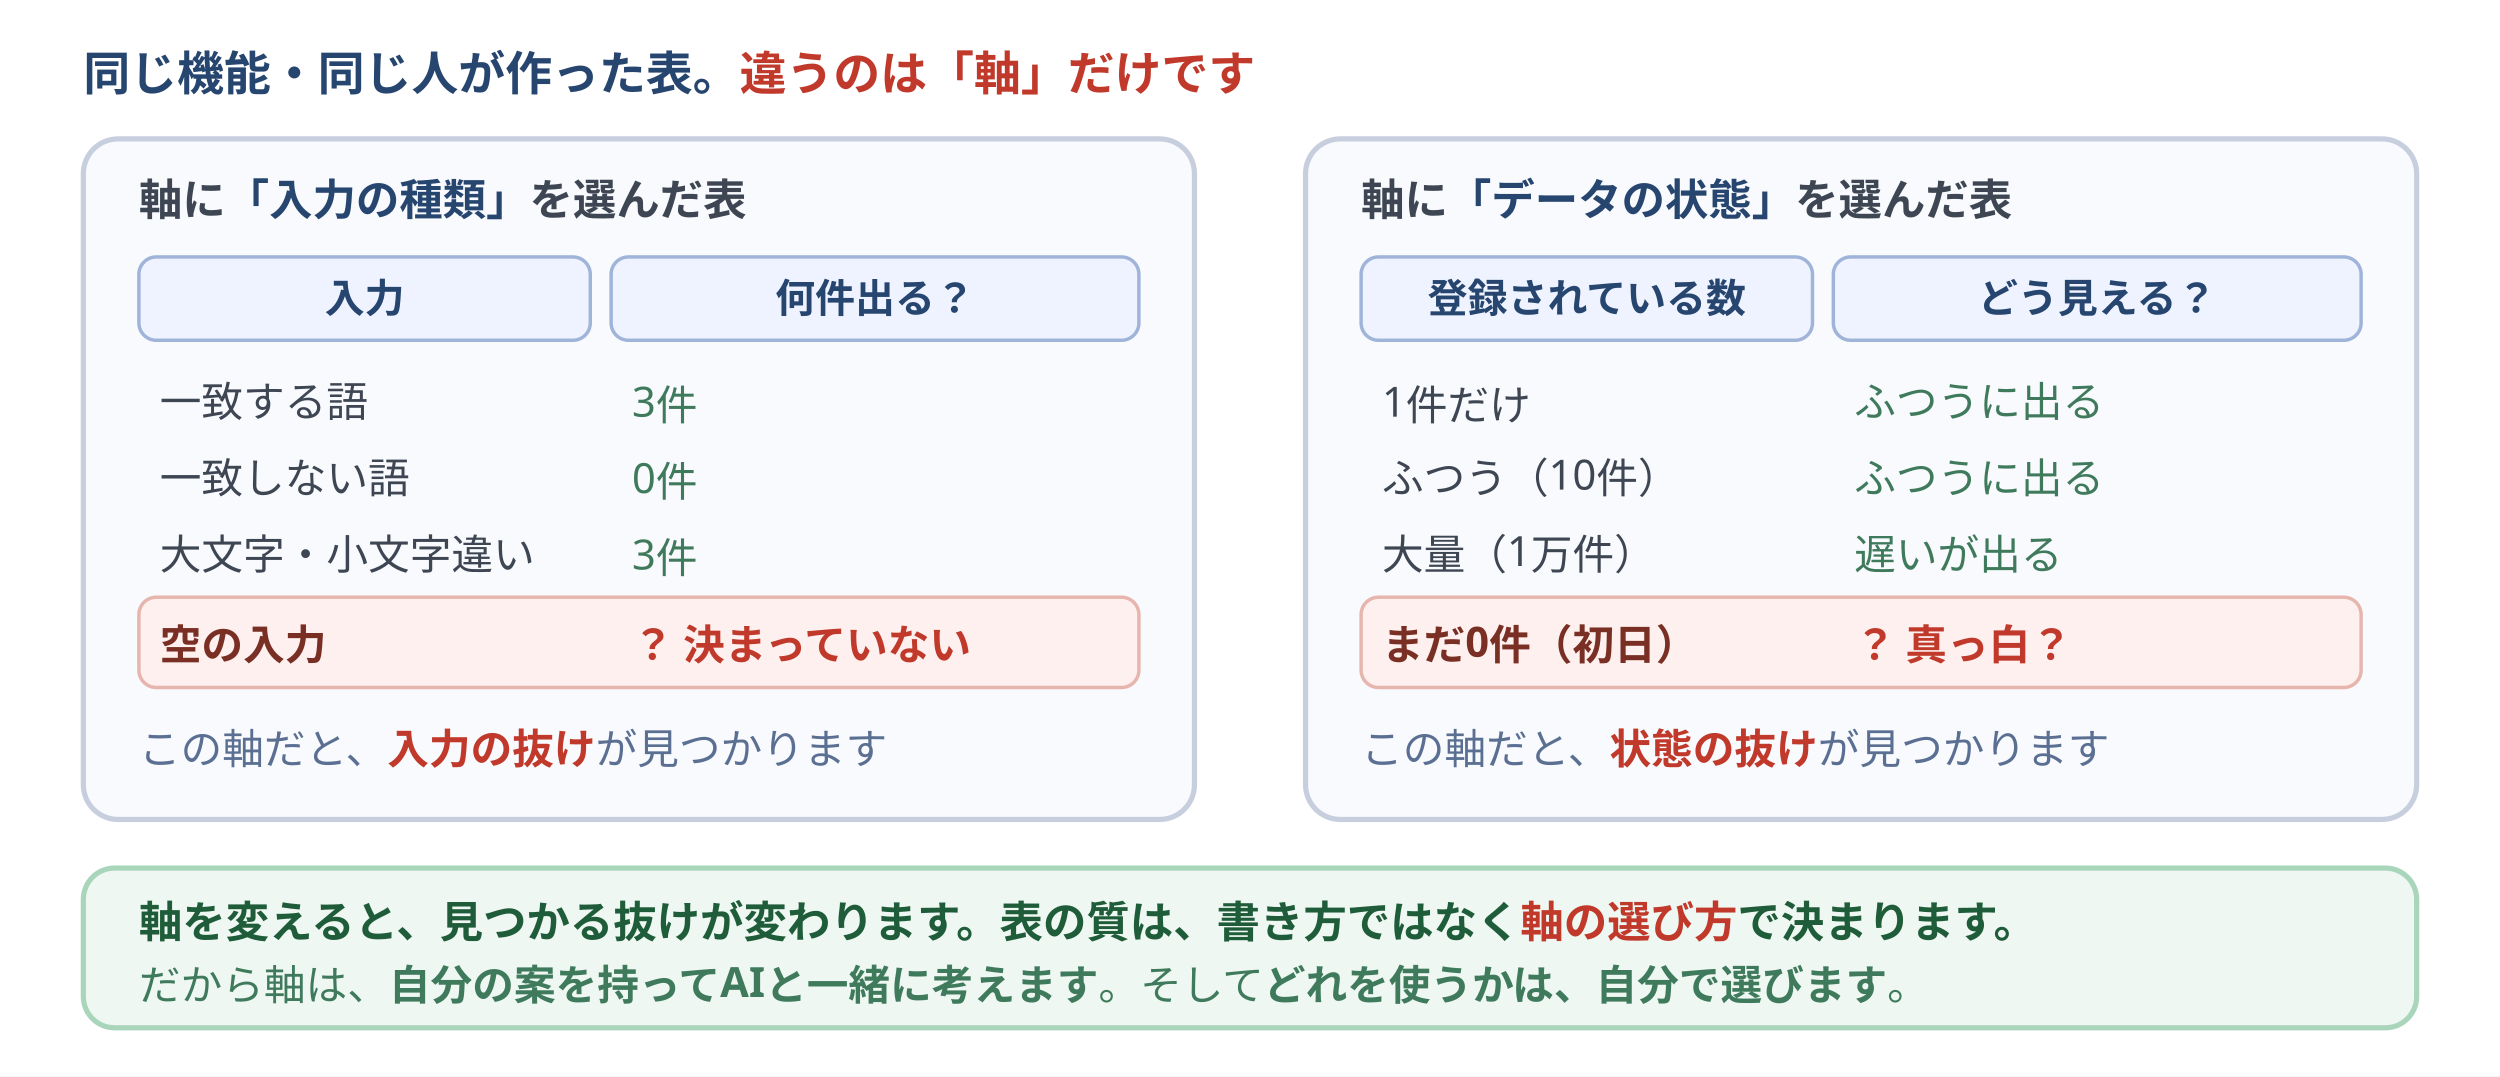
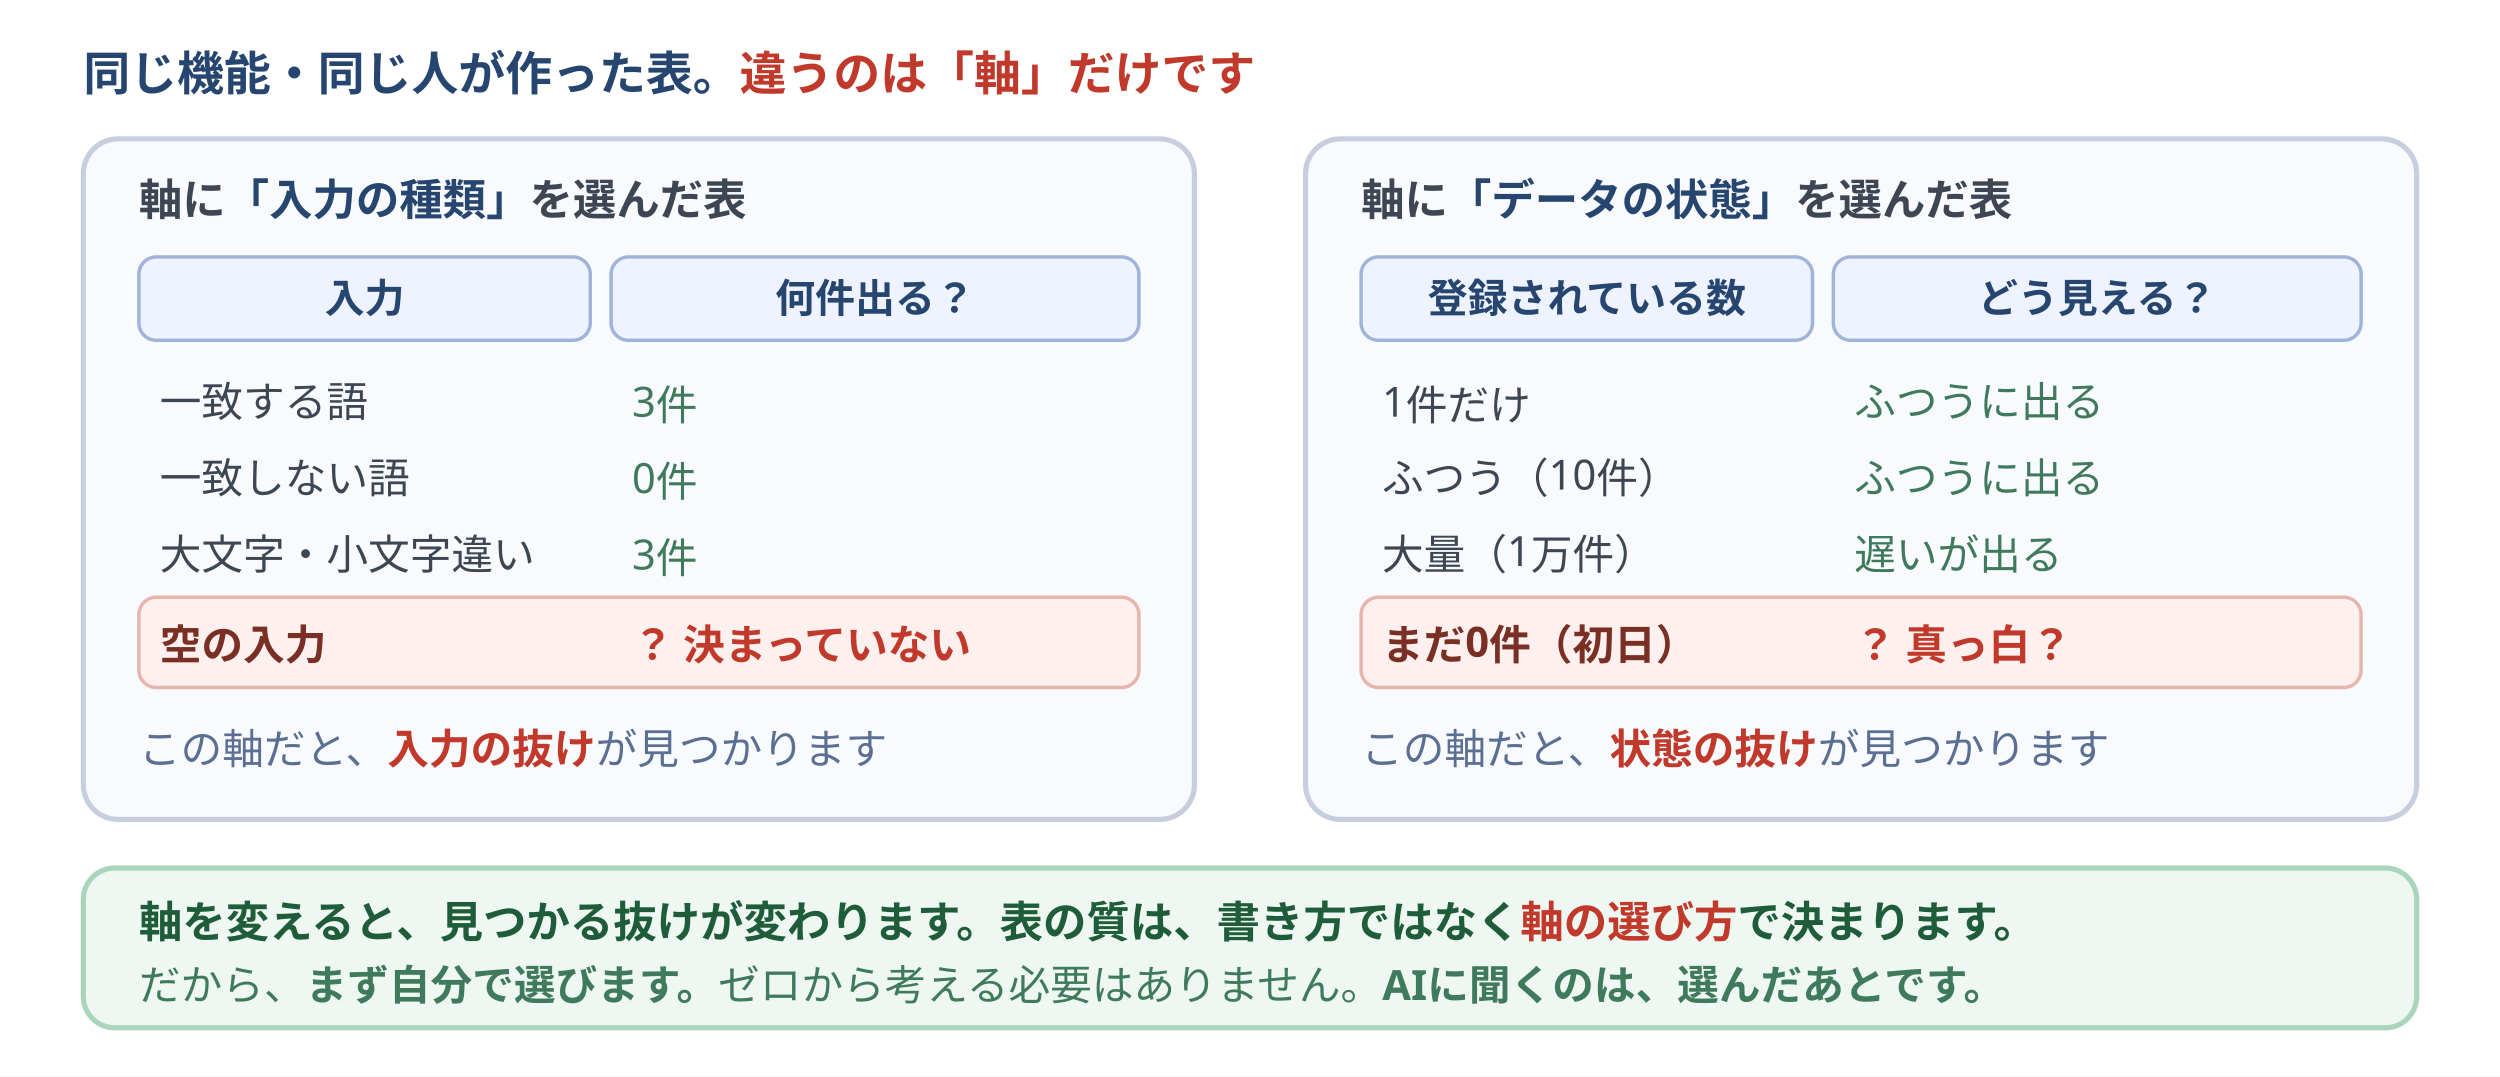
<svg xmlns="http://www.w3.org/2000/svg" width="720" height="310" viewBox="0 0 720 310" role="img" aria-label="同じ機能でも、表の軸を変えると見つかる抜けが変わることを示した図">
  <rect width="720" height="310" fill="#ffffff" />
  <text x="24" y="26" font-family="sans-serif" font-size="13.5" font-weight="700" fill="#26456f">同じ機能・同じ人が作った表。<tspan fill="#c0392b">違うのは「軸」だけです</tspan>
  </text>
  <rect x="24" y="40" width="320" height="196" rx="10" fill="#f8fafd" stroke="#c7cede" stroke-width="1.5" />
  <text x="40" y="62" font-family="sans-serif" font-size="12.5" font-weight="700" fill="#3d4652">軸に<tspan fill="#26456f">「入力の種類」</tspan>を選んだ表</text>
  <rect x="40" y="74" width="130" height="24" rx="5" fill="#eef3ff" stroke="#9fb4d8" />
  <text x="105" y="90" font-family="sans-serif" font-size="11.5" font-weight="700" fill="#26456f" text-anchor="middle">入力</text>
  <rect x="176" y="74" width="152" height="24" rx="5" fill="#eef3ff" stroke="#9fb4d8" />
  <text x="252" y="90" font-family="sans-serif" font-size="11.5" font-weight="700" fill="#26456f" text-anchor="middle">何件出る？</text>
  <text x="46" y="120" font-family="sans-serif" font-size="12" fill="#3d4652">一致する語</text>
  <text x="182" y="120" font-family="sans-serif" font-size="12" fill="#3f7a5c">3件</text>
  <text x="46" y="142" font-family="sans-serif" font-size="12" fill="#3d4652">一致しない語</text>
  <text x="182" y="142" font-family="sans-serif" font-size="12" fill="#3f7a5c">0件</text>
  <text x="46" y="164" font-family="sans-serif" font-size="12" fill="#3d4652">大文字・小文字違い</text>
  <text x="182" y="164" font-family="sans-serif" font-size="12" fill="#3f7a5c">3件</text>
  <rect x="40" y="172" width="288" height="26" rx="5" fill="#fdf0ee" stroke="#e6b5ad" />
  <text x="46" y="190" font-family="sans-serif" font-size="12" font-weight="700" fill="#7a2f24">空の入力</text>
  <text x="182" y="190" font-family="sans-serif" font-size="12" font-weight="700" fill="#c0392b">？ 決まっていない</text>
  <text x="40" y="220" font-family="sans-serif" font-size="12" fill="#5a6f92">この軸だと、<tspan font-weight="700" fill="#c0392b">入力の抜け</tspan>が見つかります</text>
  <rect x="376" y="40" width="320" height="196" rx="10" fill="#f8fafd" stroke="#c7cede" stroke-width="1.5" />
  <text x="392" y="62" font-family="sans-serif" font-size="12.5" font-weight="700" fill="#3d4652">軸に<tspan fill="#26456f">「データの状態」</tspan>を選んだ表</text>
  <rect x="392" y="74" width="130" height="24" rx="5" fill="#eef3ff" stroke="#9fb4d8" />
  <text x="457" y="90" font-family="sans-serif" font-size="11.5" font-weight="700" fill="#26456f" text-anchor="middle">登録されている数</text>
  <rect x="528" y="74" width="152" height="24" rx="5" fill="#eef3ff" stroke="#9fb4d8" />
  <text x="604" y="90" font-family="sans-serif" font-size="11.5" font-weight="700" fill="#26456f" text-anchor="middle">どう見える？</text>
  <text x="398" y="120" font-family="sans-serif" font-size="12" fill="#3d4652">1件だけ</text>
  <text x="534" y="120" font-family="sans-serif" font-size="12" fill="#3f7a5c">ふつうに出る</text>
  <text x="398" y="142" font-family="sans-serif" font-size="12" fill="#3d4652">ふつう（10件）</text>
  <text x="534" y="142" font-family="sans-serif" font-size="12" fill="#3f7a5c">ふつうに出る</text>
  <text x="398" y="164" font-family="sans-serif" font-size="12" fill="#3d4652">大量（1万件）</text>
  <text x="534" y="164" font-family="sans-serif" font-size="12" fill="#3f7a5c">遅いが出る</text>
  <rect x="392" y="172" width="288" height="26" rx="5" fill="#fdf0ee" stroke="#e6b5ad" />
  <text x="398" y="190" font-family="sans-serif" font-size="12" font-weight="700" fill="#7a2f24">まだ0件（初日）</text>
  <text x="534" y="190" font-family="sans-serif" font-size="12" font-weight="700" fill="#c0392b">？ 真っ白？</text>
  <text x="392" y="220" font-family="sans-serif" font-size="12" fill="#5a6f92">この軸だと、<tspan font-weight="700" fill="#c0392b">状態の抜け</tspan>が見つかります</text>
  <rect x="24" y="250" width="672" height="46" rx="9" fill="#eef7f1" stroke="#a9d5bb" stroke-width="1.5" />
  <text x="40" y="270" font-family="sans-serif" font-size="12.5" font-weight="700" fill="#1f5c39">軸を変えると、見つかる抜けが変わります。表の質は、書き方ではなく<tspan fill="#c0392b">軸の選び方</tspan>で決まります。</text>
-   <text x="40" y="288" font-family="sans-serif" font-size="12" fill="#3f7a5c">だから軸は、<tspan font-weight="700">自分の案を持ってAIと一緒に考えます</tspan>。そして<tspan font-weight="700">どれを使うかは、自分で選びます</tspan>。</text>
+   <text x="40" y="288" font-family="sans-serif" font-size="12" fill="#3f7a5c">だから、<tspan font-weight="700">まず自分で選びます。</tspan>ゼロから考える必要はありません。<tspan font-weight="700">AIに聞くのは、選んだあとです。</tspan>
+   </text>
</svg>
